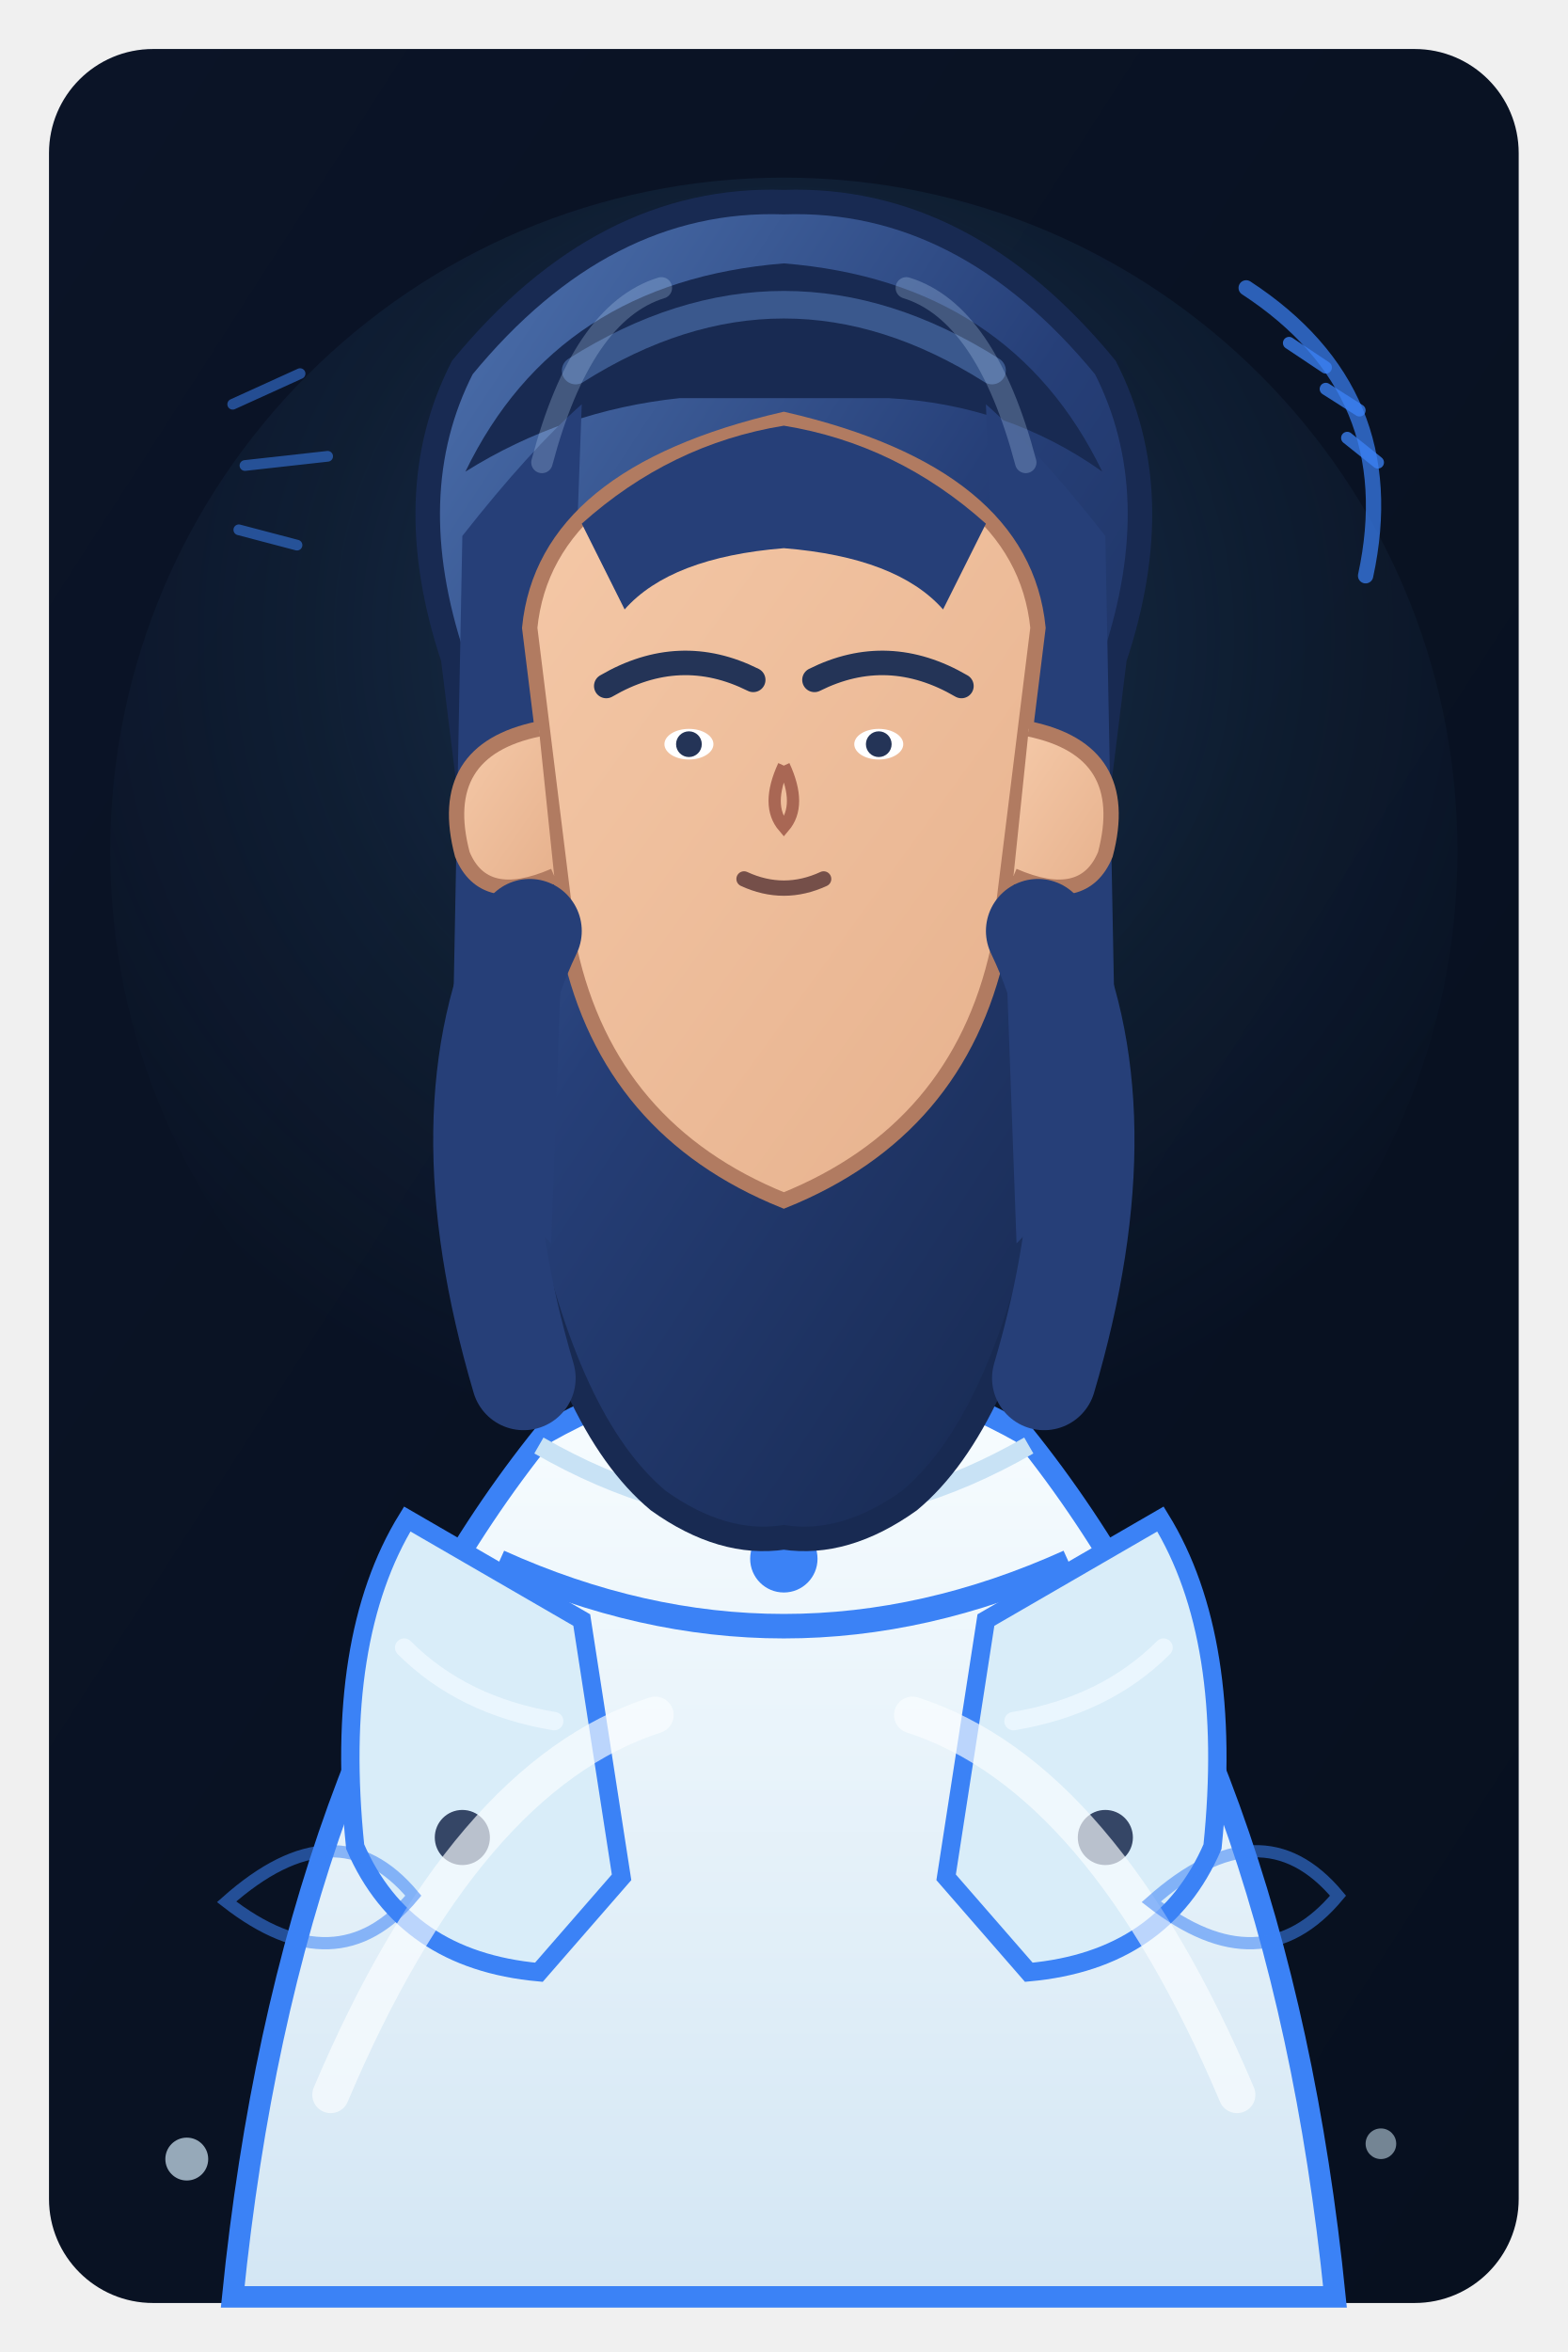
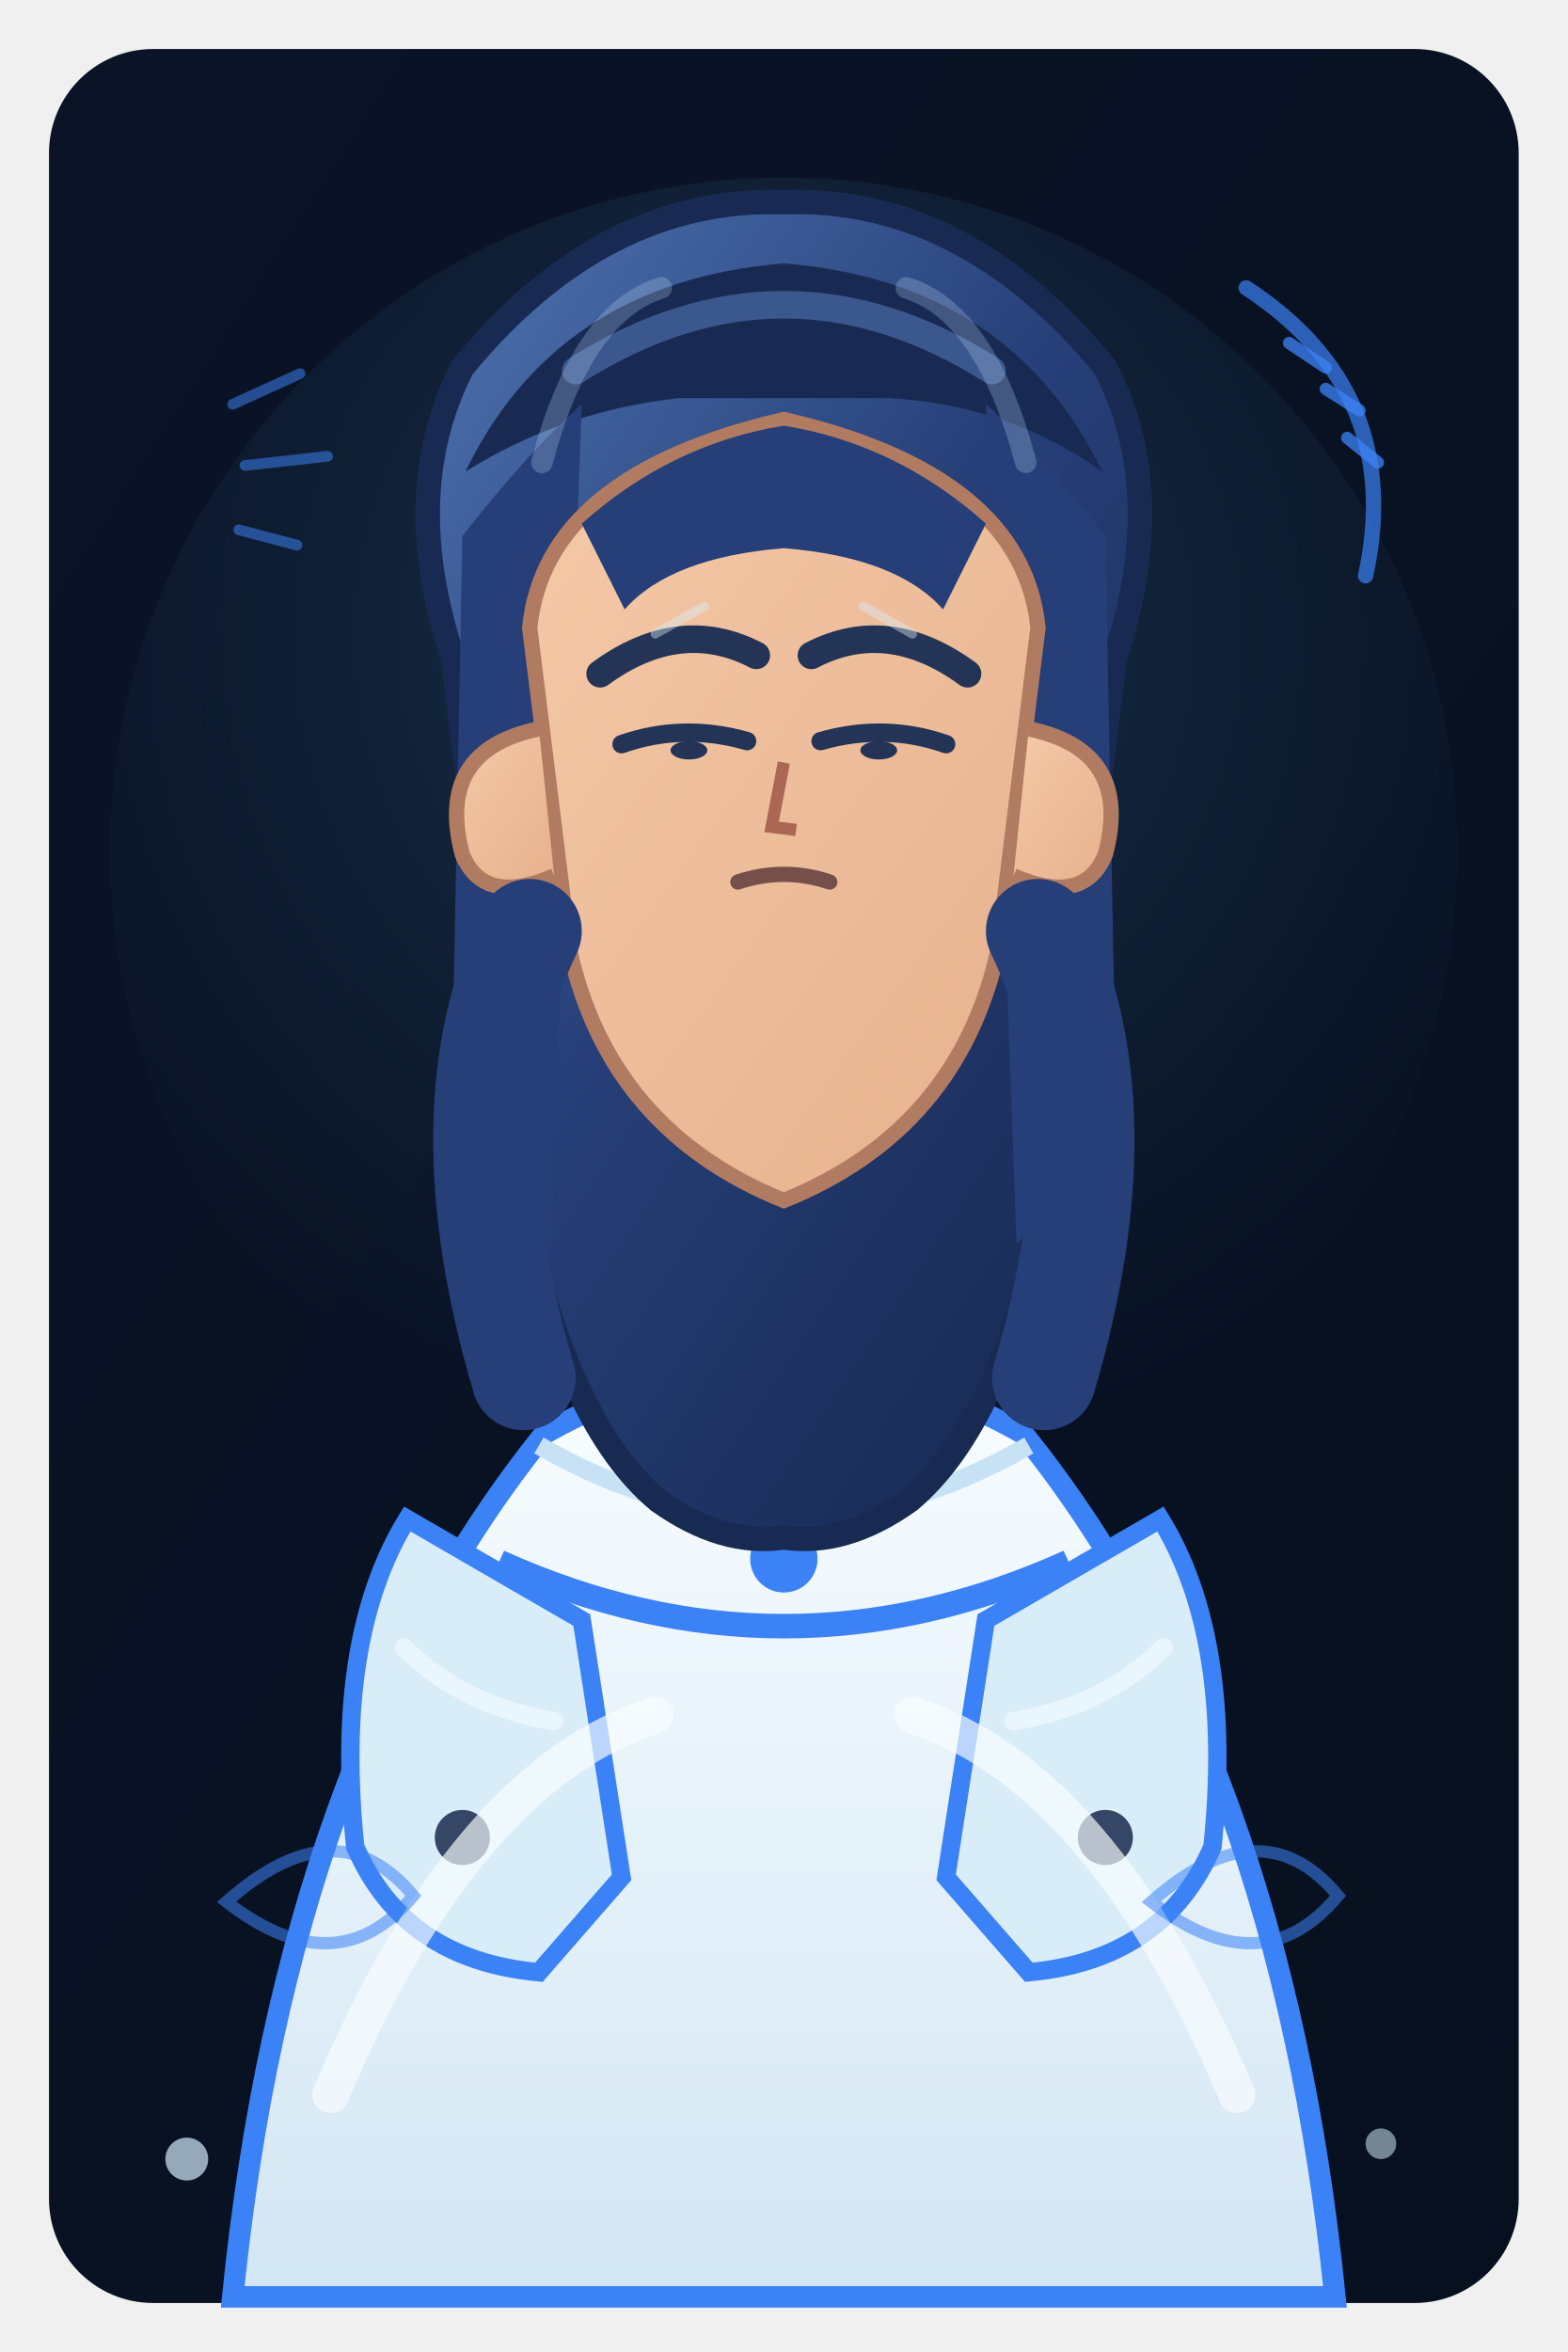
<svg xmlns="http://www.w3.org/2000/svg" width="512" height="768" viewBox="0 0 512 768">
  <defs>
    <linearGradient id="bg" x1="0" y1="0" x2="1" y2="1">
      <stop offset="0" stop-color="#0b1427" />
      <stop offset="1" stop-color="#07101f" />
    </linearGradient>
    <radialGradient id="halo" cx="50%" cy="34%" r="62%">
      <stop offset="0" stop-color="#55a9e8" stop-opacity=".22" />
      <stop offset=".58" stop-color="#55a9e8" stop-opacity=".07" />
      <stop offset="1" stop-color="#55a9e8" stop-opacity="0" />
    </radialGradient>
    <linearGradient id="hair" x1="0" y1="0" x2=".8" y2="1">
      <stop offset="0" stop-color="#4f74b1" />
      <stop offset=".5" stop-color="#263f78" />
      <stop offset="1" stop-color="#182a52" />
    </linearGradient>
    <linearGradient id="skin" x1="0" y1="0" x2=".9" y2="1">
      <stop offset="0" stop-color="#f5c9a8" />
      <stop offset="1" stop-color="#e7b28e" />
    </linearGradient>
    <linearGradient id="uniform" x1="0" y1="0" x2="0" y2="1">
      <stop offset="0" stop-color="#f8fdff" />
      <stop offset="1" stop-color="#d3e6f4" />
    </linearGradient>
  </defs>
  <rect x="16" y="16" width="480" height="736" rx="34" fill="url(#bg)" />
  <circle cx="256" cy="278" r="220" fill="url(#halo)" />
  <path d="M76 750 Q94 572 178 468 Q256 424 334 468 Q418 572 436 750 Z" fill="url(#uniform)" stroke="#3b82f6" stroke-width="7" />
  <path d="M176 472 Q256 518 336 472" fill="none" stroke="#c8e2f5" stroke-width="6" />
  <path d="M163 510 Q256 552 349 510" fill="none" stroke="#3b82f6" stroke-width="8" />
  <path d="M221 469 L256 508 L291 469" fill="#fbfeff" stroke="#a9cae5" stroke-width="4" />
  <path d="M222 468 L256 509 L290 468" fill="none" stroke="#3b82f6" stroke-width="6" />
  <circle cx="256" cy="509" r="11" fill="#3b82f6" />
  <path d="M133 496 Q109 535 116 603 Q132 640 176 644 L203 613 L190 529 Z" fill="#d9edf9" stroke="#3b82f6" stroke-width="6" />
  <path d="M379 496 Q403 535 396 603 Q380 640 336 644 L309 613 L322 529 Z" fill="#d9edf9" stroke="#3b82f6" stroke-width="6" />
  <path d="M132 538 Q151 557 181 562" fill="none" stroke="#eef8ff" stroke-width="6" stroke-linecap="round" opacity=".82" />
  <path d="M380 538 Q361 557 331 562" fill="none" stroke="#eef8ff" stroke-width="6" stroke-linecap="round" opacity=".82" />
  <circle cx="151" cy="600" r="9" fill="#243457" opacity=".9" />
  <circle cx="361" cy="600" r="9" fill="#243457" opacity=".9" />
  <path d="M151 120 Q197 64 256 66 Q315 64 361 120 Q382 161 364 215 L342 393 Q327 465 297 490 Q276 505 256 502 Q236 505 215 490 Q185 465 170 393 L148 215 Q130 161 151 120 Z" fill="url(#hair)" stroke="#182a52" stroke-width="8" />
  <path d="M152 154 Q182 92 256 86 Q330 92 360 154 Q329 132 290 130 Q256 130 222 130 Q184 134 152 154 Z" fill="#182a52" />
  <path d="M151 175 Q173 147 190 132 L180 406 Q155 381 148 332 Z" fill="#263f78" />
  <path d="M361 175 Q339 147 322 132 L332 406 Q357 381 364 332 Z" fill="#263f78" />
  <path d="M188 121 Q256 78 324 121" fill="none" stroke="#4f74b1" stroke-width="9" stroke-linecap="round" opacity=".62" />
  <path d="M177 151 Q190 102 216 94" fill="none" stroke="#b4d0ef" stroke-width="7" stroke-linecap="round" opacity=".28" />
  <path d="M335 151 Q322 102 296 94" fill="none" stroke="#b4d0ef" stroke-width="7" stroke-linecap="round" opacity=".28" />
  <path d="M173 205 Q178 155 256 137 Q334 155 339 205 L326 310 Q313 369 256 392 Q199 369 186 310 Z" fill="url(#skin)" stroke="#b17b61" stroke-width="5" />
  <path d="M190 171 Q219 145 256 139 Q293 145 322 171 L308 199 Q293 182 256 179 Q219 182 204 199 Z" fill="#263f78" />
-   <path d="M198 224 Q222 210 246 222" fill="none" stroke="#243457" stroke-width="8" stroke-linecap="round" />
-   <path d="M266 222 Q290 210 314 224" fill="none" stroke="#243457" stroke-width="8" stroke-linecap="round" />
-   <ellipse cx="225" cy="243" rx="8" ry="5" fill="#fff" />
-   <ellipse cx="287" cy="243" rx="8" ry="5" fill="#fff" />
-   <circle cx="225" cy="243" r="4.2" fill="#243457" />
-   <circle cx="287" cy="243" r="4.2" fill="#243457" />
-   <path d="M256 250 Q250 263 256 270 Q262 263 256 250" fill="none" stroke="#a96754" stroke-width="4" />
-   <path d="M243 287 Q256 293 269 287" fill="none" stroke="#754f49" stroke-width="5" stroke-linecap="round" />
+   <path d="M196 220 Q222 201 247 214" fill="none" stroke="#243457" stroke-width="9" stroke-linecap="round" />
+   <path d="M265 214 Q290 201 316 220" fill="none" stroke="#243457" stroke-width="9" stroke-linecap="round" />
+   <path d="M203 243 Q223 236 244 242" fill="none" stroke="#243457" stroke-width="6" stroke-linecap="round" />
+   <path d="M268 242 Q289 236 309 243" fill="none" stroke="#243457" stroke-width="6" stroke-linecap="round" />
+   <ellipse cx="225" cy="245" rx="6" ry="3" fill="#243457" />
+   <ellipse cx="287" cy="245" rx="6" ry="3" fill="#243457" />
+   <path d="M256 249 L252 270 L260 271" fill="none" stroke="#a96754" stroke-width="4" />
+   <path d="M241 288 Q256 283 271 288" fill="none" stroke="#754f49" stroke-width="5" stroke-linecap="round" />
+   <path d="M214 207 L230 198 M282 198 L298 207" stroke="#d9eefb" stroke-width="3" stroke-linecap="round" opacity=".42" />
  <path d="M176 238 Q142 245 151 279 Q158 296 181 286" fill="url(#skin)" stroke="#b17b61" stroke-width="5" />
  <path d="M336 238 Q370 245 361 279 Q354 296 331 286" fill="url(#skin)" stroke="#b17b61" stroke-width="5" />
  <path d="M173 304 Q145 362 171 450" fill="none" stroke="#263f78" stroke-width="34" stroke-linecap="round" />
  <path d="M339 304 Q367 362 341 450" fill="none" stroke="#263f78" stroke-width="34" stroke-linecap="round" />
  <path d="M108 684 Q152 580 214 560" fill="none" stroke="#fbfeff" stroke-width="12" stroke-linecap="round" opacity=".67" />
  <path d="M404 684 Q360 580 298 560" fill="none" stroke="#fbfeff" stroke-width="12" stroke-linecap="round" opacity=".67" />
  <path d="M407 94 Q459 128 446 188" fill="none" stroke="#3b82f6" stroke-width="5" stroke-linecap="round" opacity=".7" />
  <path d="M421 112 l12 8 M433 127 l11 7 M440 143 l10 8" stroke="#3b82f6" stroke-width="4" stroke-linecap="round" opacity=".76" />
  <path d="M76 132 l22 -10 M80 152 l27 -3 M78 173 l19 5" stroke="#3b82f6" stroke-width="3.5" stroke-linecap="round" opacity=".52" />
  <path d="M74 621 q36 -32 61 -2 q-25 30 -61 2 Z" fill="none" stroke="#3b82f6" stroke-width="4" opacity=".55" />
  <path d="M376 621 q36 -32 61 -2 q-25 30 -61 2 Z" fill="none" stroke="#3b82f6" stroke-width="4" opacity=".55" />
  <circle cx="61" cy="705" r="7" fill="#d8efff" opacity=".68" />
  <circle cx="451" cy="700" r="5" fill="#d8efff" opacity=".52" />
</svg>
